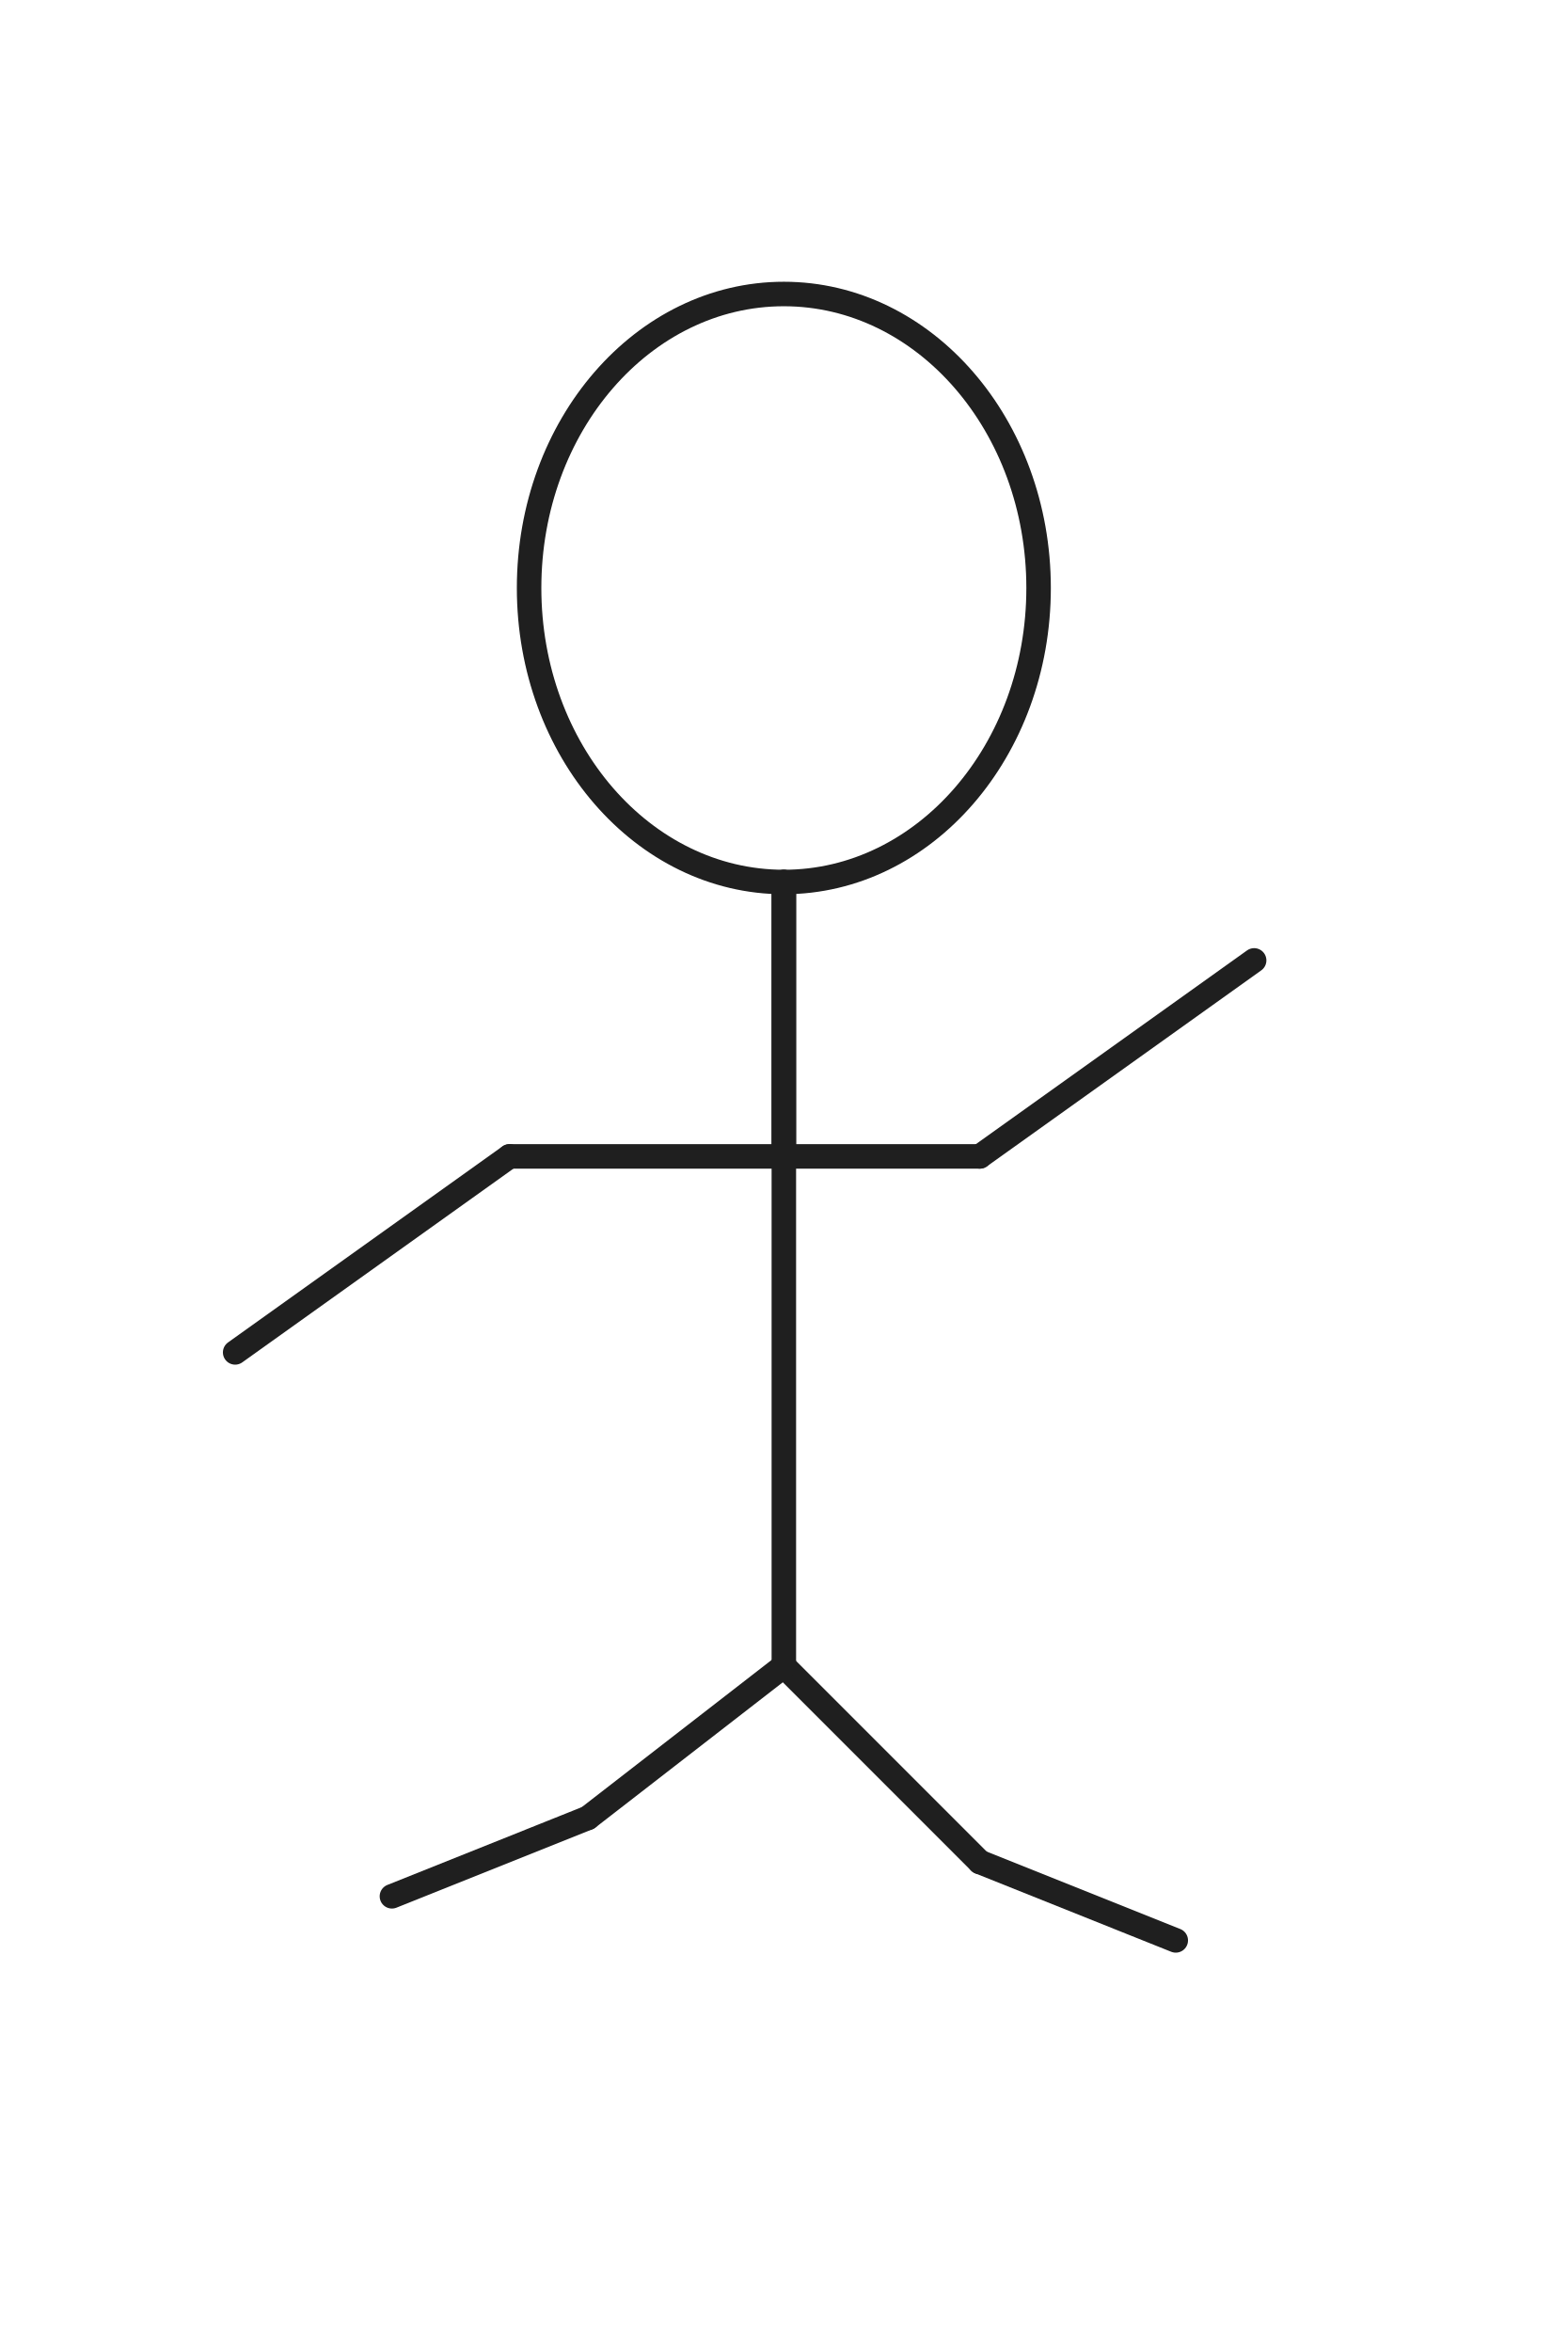
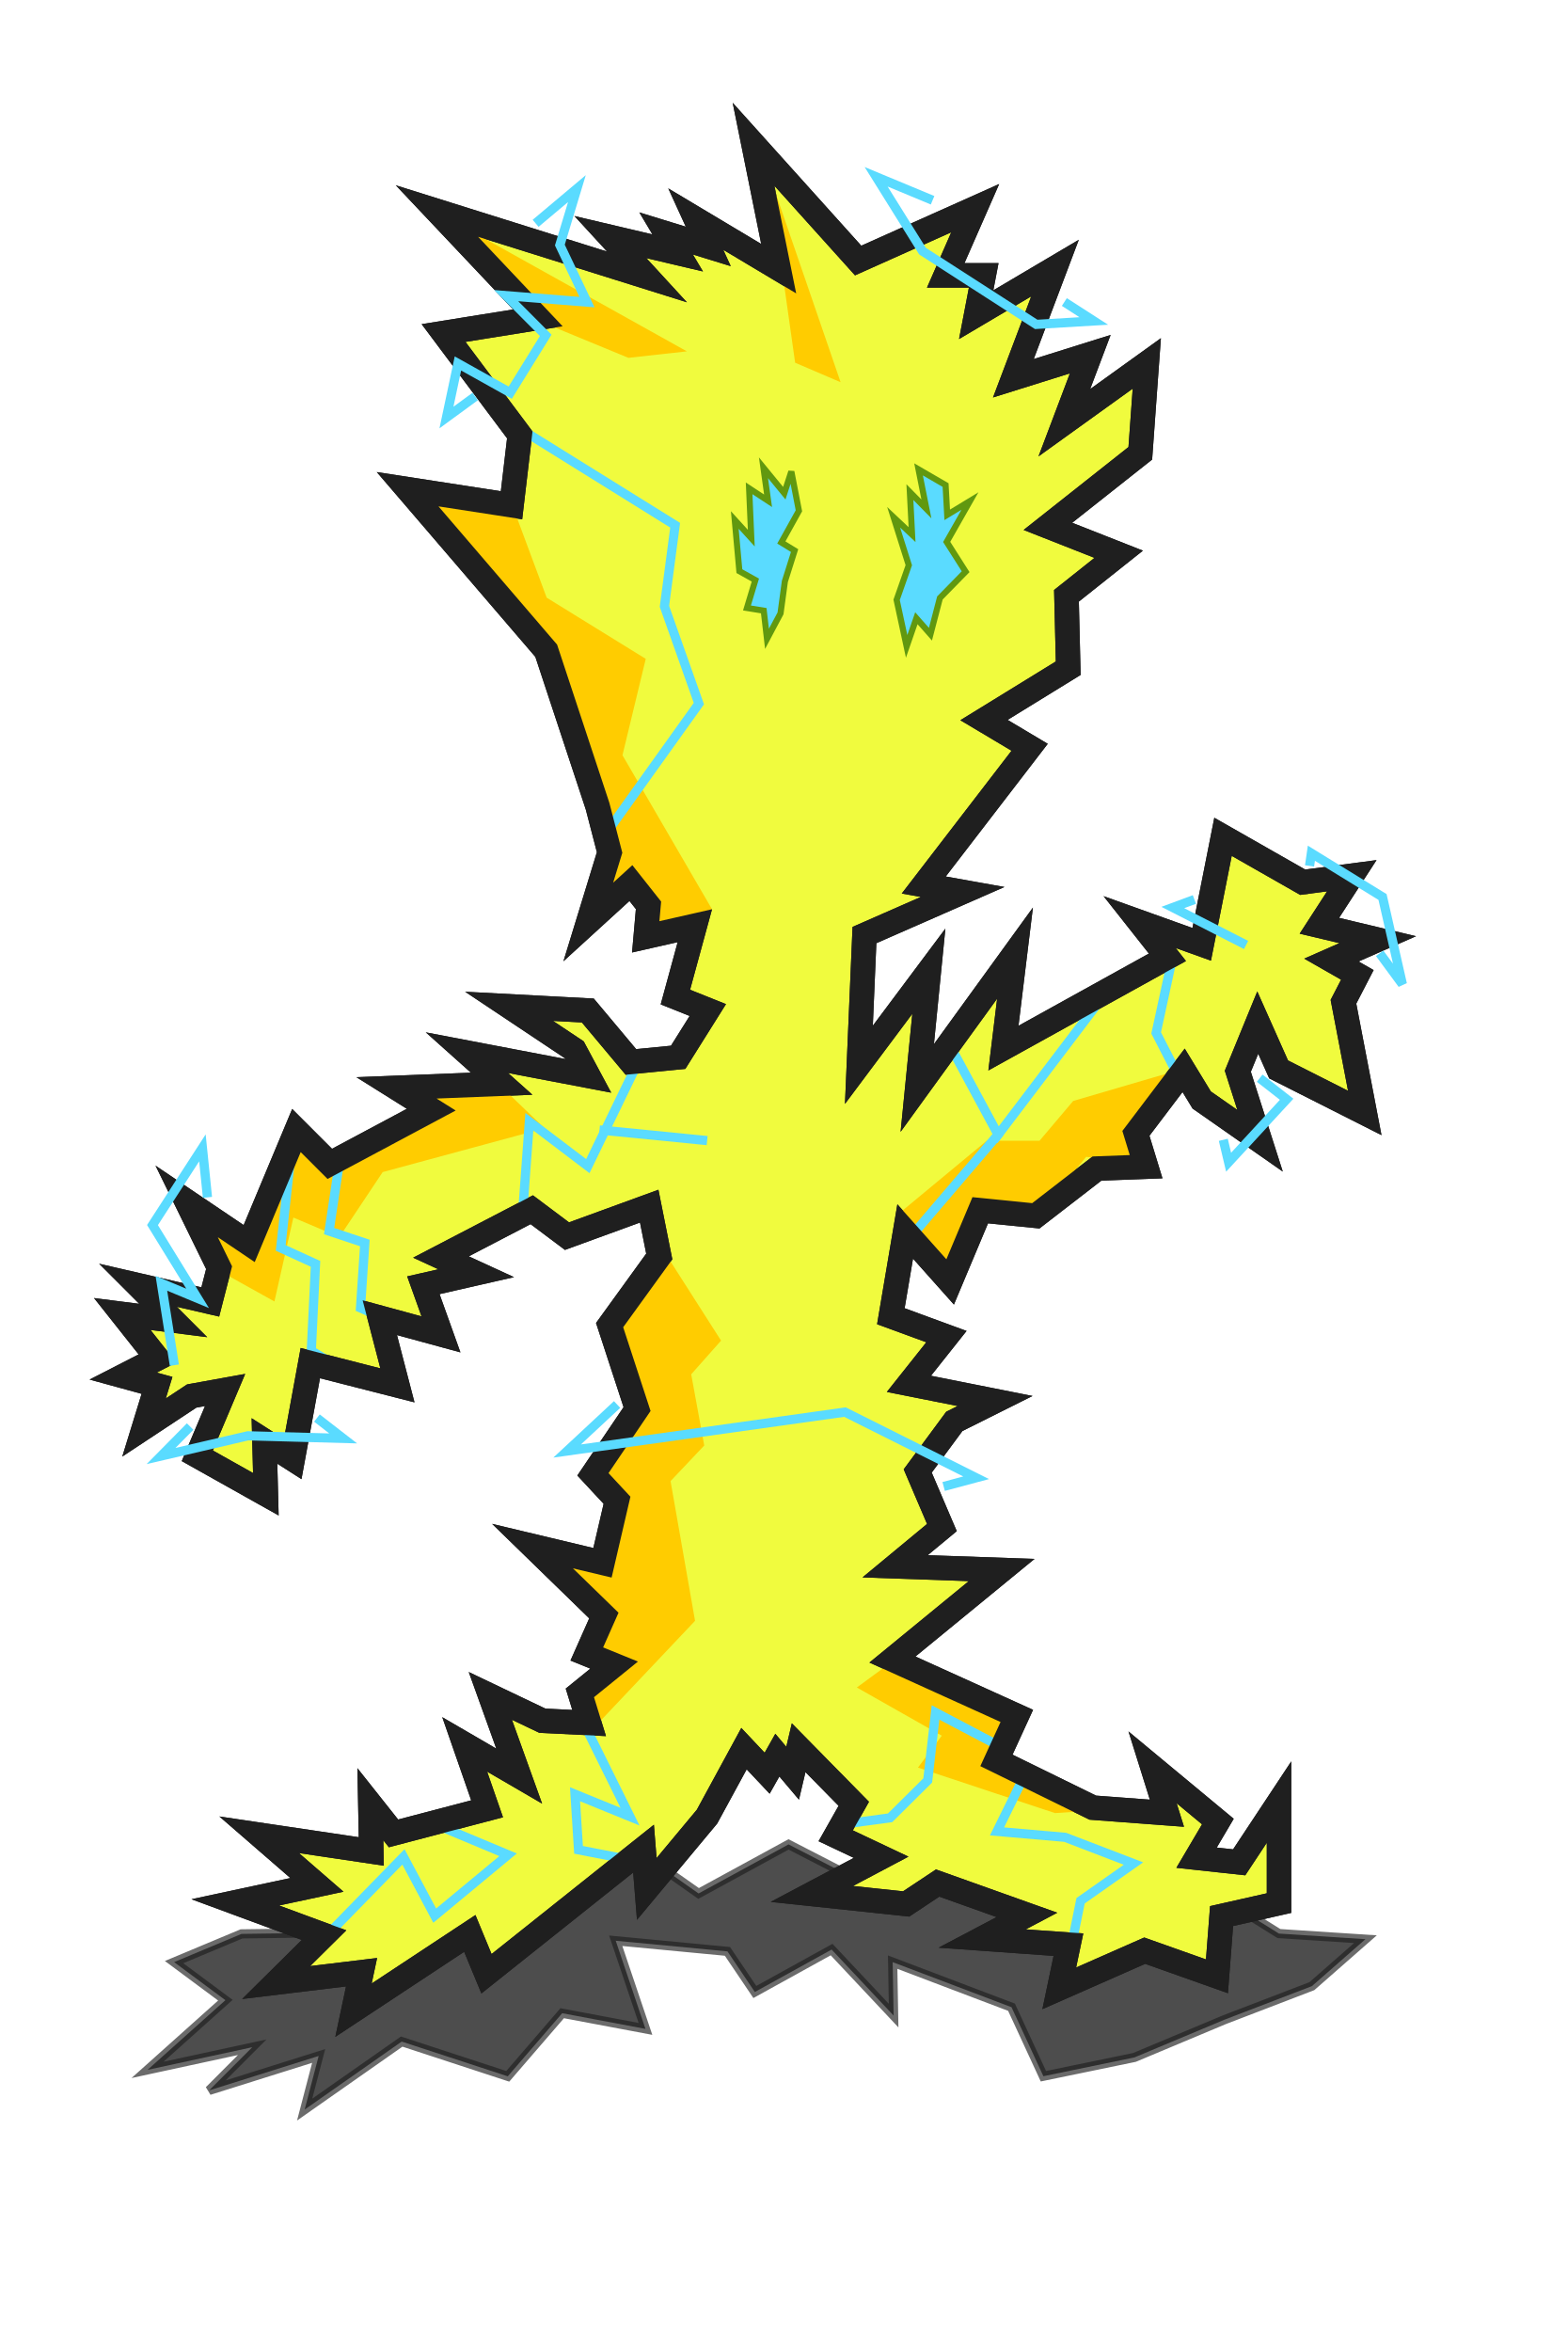
- <svg xmlns="http://www.w3.org/2000/svg" width="128" height="192" viewBox="0 0 128 192" fill="none" stroke="#1f1f1f" stroke-width="2" stroke-linecap="round" stroke-linejoin="round">
-   <ellipse rx="20.8" ry="24" cx="64" cy="48" />
-   <line x1="64" x2="64" y1="72" y2="136" />
-   <line x1="64" x2="64" y1="72" y2="94.4" />
-   <line x1="41.6" x2="80" y1="94.4" y2="94.4" />
-   <line x1="80" x2="102.4" y1="94.4" y2="78.4" />
-   <line x1="41.6" x2="19.2" y1="94.4" y2="110.4" />
-   <line x1="64" x2="80" y1="136" y2="152" />
-   <line x1="80" x2="96" y1="152" y2="158.4" />
-   <line x1="64" x2="48" y1="136" y2="148.4" />
-   <line x1="48" x2="32" y1="148.4" y2="154.8" />
+ <svg xmlns="http://www.w3.org/2000/svg" width="128" height="192" viewBox="0 0 128 192" fill="none" stroke="#1f1f1f" stroke-width="2" stroke-linecap="square" stroke-linejoin="square">
+   <path fill="#4d4d4d" stroke-width="0.75" stroke-opacity="0.66" d="m 27.855,157.76 -8.135,0.109 -5.505,2.303 4.188,3.109 -6.357,5.688 8.549,-1.848 -3.523,3.526 8.946,-2.813 -1.143,4.376 7.923,-5.551 8.66,2.837 4.444,-5.152 6.798,1.279 -2.426,-7.194 9.121,0.867 2.237,3.315 6.268,-3.463 5.063,5.39 -0.078,-4.363 9.704,3.679 2.603,5.634 7.434,-1.535 7.344,-3.077 7.145,-2.742 4.372,-3.833 -7.064,-0.459 -6.336,-3.951 -28.328,-0.557 -5.376,-2.771 -7.344,4.005 -6.352,-4.467 -12.17,6.764 z" />
+   <path fill="#f0fb3e" d="m 61.527,11.779 8.54,9.489 9.559,-4.276 -2.408,5.487 h 3.102 l -0.615,3.209 6.436,-3.805 -3.4,8.994 6.279,-1.967 -2.118,5.598 6.733,-4.842 -0.53,7.338 -7.544,5.964 5.78,2.277 -4.265,3.391 0.144,5.911 -6.879,4.233 3.728,2.222 -8.645,11.244 3.177,0.567 -8.019,3.518 -0.454,10.591 5.712,-7.641 -0.946,9.532 7.981,-11.007 -0.946,7.754 13.39,-7.414 -2.27,-2.875 5.069,1.816 1.74,-8.776 6.506,3.707 4.01,-0.53 -2.648,4.085 4.766,1.135 -3.783,1.664 2.118,1.21 -1.135,2.194 1.74,9.078 -7.036,-3.556 -1.702,-3.82 -1.627,3.972 1.816,5.674 -4.766,-3.329 -1.475,-2.421 -3.896,5.144 0.832,2.723 -4.01,0.151 -4.993,3.858 -4.539,-0.454 -2.457,5.851 -3.671,-4.118 -1.171,6.917 4.539,1.664 -3.064,3.858 7.036,1.4 -3.329,1.664 -2.988,4.047 1.975,4.619 -3.82,3.163 8.701,0.303 -8.92,7.308 10.155,4.602 -1.664,3.631 7.868,3.858 6.052,0.454 -1.173,-3.745 5.333,4.426 -1.74,2.95 3.48,0.378 3.253,-4.917 v 8.246 l -4.69,1.059 -0.378,4.917 -5.898,-2.092 -6.976,3.073 0.747,-3.563 -7.039,-0.503 3.651,-1.927 -7.291,-2.602 -2.569,1.707 -7.701,-0.816 5.656,-2.995 -3.708,-1.754 1.475,-2.61 -4.501,-4.577 -0.492,2.08 -1.248,-1.475 -0.832,1.475 -1.891,-2.005 -3.02,5.552 -4.917,5.901 -0.265,-3.291 -12.823,10.213 -1.362,-3.291 -9.496,6.266 0.658,-3.1 -6.973,0.843 3.908,-3.87 -7.243,-2.675 6.664,-1.428 -4.716,-4.09 9.154,1.362 -0.076,-3.858 1.891,2.383 7.641,-2.005 -1.83,-5.26 4.45,2.589 -2.355,-6.548 4.246,2.026 3.82,0.189 -0.757,-2.459 2.799,-2.27 -2.232,-0.908 1.393,-3.137 -5.825,-5.669 5.712,1.362 1.187,-5.104 -1.967,-2.118 3.603,-5.325 -2.241,-6.855 4.054,-5.602 -0.821,-4.109 -6.713,2.449 -2.875,-2.156 -7.414,3.858 2.875,1.324 -4.312,0.983 1.437,4.01 -4.993,-1.362 1.437,5.523 -7.111,-1.816 -1.437,7.83 -2.307,-1.475 0.113,4.35 -5.598,-3.14 2.27,-5.371 -2.723,0.492 -3.896,2.572 1.059,-3.442 -2.761,-0.757 2.799,-1.437 -2.875,-3.631 4.161,0.53 -2.875,-2.875 5.901,1.362 0.719,-2.799 -2.648,-5.409 5.106,3.442 3.858,-9.229 2.723,2.723 8.284,-4.426 -2.837,-1.778 8.586,-0.34 -2.837,-2.534 9.91,1.891 -1.135,-2.118 -5.333,-3.556 6.43,0.34 3.518,4.199 3.858,-0.378 2.421,-3.858 -2.648,-1.059 1.589,-5.825 -4.01,0.908 0.227,-2.572 -1.437,-1.816 -3.48,3.177 1.74,-5.674 -0.983,-3.783 -4.192,-12.686 -11.317,-13.186 8.483,1.309 0.676,-5.744 -6.223,-8.315 7.697,-1.237 -8.238,-8.721 17.15,5.378 -2.988,-3.253 5.494,1.293 -0.946,-1.589 3.442,1.059 -1.021,-2.232 6.771,4.047 z" />
+   <path fill="#5ADBFF" stroke="#61980f" stroke-width="0.5" d="m 62.336,38.184 0.376,2.696 -1.547,-1.016 0.177,4.066 -1.348,-1.481 0.376,4.176 1.304,0.729 -0.685,2.276 1.37,0.221 0.265,2.298 1.105,-2.077 0.354,-2.607 0.795,-2.519 -1.083,-0.663 1.436,-2.585 -0.619,-3.204 -0.575,1.768 z" />
+   <path fill="#5ADBFF" stroke="#61980f" stroke-width="0.5" d="m 74.998,38.316 0.641,3.226 -1.348,-1.37 0.177,3.469 -1.503,-1.414 1.237,3.911 -0.994,2.828 0.818,3.801 0.795,-2.298 1.149,1.304 0.773,-2.961 2.099,-2.143 -1.547,-2.431 1.9,-3.337 -1.856,1.127 -0.133,-2.431 z" />
+   <path fill="#ffcc00" stroke-width="0" d="m 35.179,40.924 6.629,0.265 2.828,7.601 8.088,4.994 -1.9,7.867 7.325,12.595 -5.557,2.298 0.354,-2.74 -1.679,-2.033 -2.386,1.768 1.326,-4.508 -5.392,-15.998 z" />
+   <path fill="#ffcc00" stroke-width="0" d="m 54.562,102.688 4.312,6.75 -2.438,2.75 L 57.5,118 l -2.75,2.906 2,11.406 -8.153,8.619 -1.41,-2.744 3.5,-2.25 -2.5,-1.25 1.312,-3.375 -5.312,-4.562 4.875,0.375 1.812,-5.312 -1.812,-2 3.562,-5.062 -2.75,-6.812 z" />
+   <path fill="#ffcc00" stroke-width="0" d="m 16.263,99.039 1.458,4.596 4.685,2.607 1.547,-6.85 3.757,1.591 3.536,-5.303 13.214,-3.58 -3.447,-3.315 -8.574,0.088 2.519,1.679 -7.999,4.331 -2.917,-2.298 -3.491,8.618 z" />
+   <path fill="#ffcc00" stroke-width="0" d="m 72.611,135.809 -2.652,1.945 6.938,3.933 -1.945,2.607 11.181,3.712 4.154,-0.265 -9.148,-4.066 1.635,-4.022 z" />
+   <path fill="#ffcc00" stroke-width="0" d="m 43.487,25.986 7.822,3.226 4.773,-0.53 -19.18,-10.695 z" />
+   <path fill="#ffcc00" stroke-width="0" d="m 62.712,13.965 2.21,15.645 3.712,1.591 z" />
+   <path fill="#ffcc00" stroke-width="0" d="m 96.375,87.312 -8.75,2.562 -2.75,3.25 h -4.312 l -6.938,5.75 3.562,4.75 2.375,-5.563 5.125,1.188 4,-4.812 4.5,0.5 -0.938,-2.688 z" />
+   <path stroke="#5adbff" stroke-width="0.75" fill="none" d="M 42.562,35.062 55.125,42.875 54.25,49.5 57.062,57.438 50,67.312 v 0" />
+   <path stroke="#5adbff" stroke-width="0.75" fill="none" d="m 51.972,86.974 -3.977,8.22 -4.773,-3.624 -0.53,7.159" />
+   <path stroke="#5adbff" stroke-width="0.75" fill="none" d="m 49.321,92.277 8.043,0.795" />
+   <path stroke="#5adbff" stroke-width="0.75" fill="none" d="m 77.87,85.913 3.624,6.718 9.192,-12.109" />
+   <path stroke="#5adbff" stroke-width="0.75" fill="none" d="m 81.406,92.719 -6.718,7.867" />
+   <path stroke="#5adbff" stroke-width="0.75" fill="none" d="m 47.465,140.272 3.974,8.027 -4.489,-1.83 0.287,4.538 4.309,0.835" />
+   <path stroke="#5adbff" stroke-width="0.75" fill="none" d="m 27.018,157.654 5.923,-6.072 2.552,4.797 5.992,-4.968 -5.727,-2.396" />
+   <path stroke="#5adbff" stroke-width="0.75" fill="none" d="m 69.036,148.882 3.637,-0.488 1.774,-1.76 1.301,-1.291 0.637,-5.55 5.012,2.637" />
+   <path stroke="#5adbff" stroke-width="0.75" fill="none" d="m 87.441,159.035 0.788,-3.872 4.317,-3.037 -5.576,-2.14 -5.566,-0.485 2.499,-5.082" />
+   <path stroke="#5adbff" stroke-width="0.75" fill="none" d="m 27.666,95.194 -0.795,5.303 2.917,0.972 -0.354,5.303 1.591,0.707" />
+   <path stroke="#5adbff" stroke-width="0.75" fill="none" d="m 23.695,94.783 -0.775,7.089 2.842,1.3 -0.345,7.089 1.55,0.945" />
+   <path stroke="#5adbff" stroke-width="0.75" fill="none" d="m 95.548,79.019 -1.149,5.303 1.768,3.447 0.177,0.177" />
+   <path fill="none" d="m 61.527,11.779 8.54,9.489 9.559,-4.276 -2.408,5.487 h 3.102 l -0.615,3.209 6.436,-3.805 -3.4,8.994 6.279,-1.967 -2.118,5.598 6.733,-4.842 -0.53,7.338 -7.544,5.964 5.78,2.277 -4.265,3.391 0.144,5.911 -6.879,4.233 3.728,2.222 -8.645,11.244 3.177,0.567 -8.019,3.518 -0.454,10.591 5.712,-7.641 -0.946,9.532 7.981,-11.007 -0.946,7.754 13.39,-7.414 -2.27,-2.875 5.069,1.816 1.74,-8.776 6.506,3.707 4.01,-0.53 -2.648,4.085 4.766,1.135 -3.783,1.664 2.118,1.21 -1.135,2.194 1.74,9.078 -7.036,-3.556 -1.702,-3.82 -1.627,3.972 1.816,5.674 -4.766,-3.329 -1.475,-2.421 -3.896,5.144 0.832,2.723 -4.01,0.151 -4.993,3.858 -4.539,-0.454 -2.457,5.851 -3.671,-4.118 -1.171,6.917 4.539,1.664 -3.064,3.858 7.036,1.4 -3.329,1.664 -2.988,4.047 1.975,4.619 -3.82,3.163 8.701,0.303 -8.92,7.308 10.155,4.602 -1.664,3.631 7.868,3.858 6.052,0.454 -1.173,-3.745 5.333,4.426 -1.74,2.95 3.48,0.378 3.253,-4.917 v 8.246 l -4.69,1.059 -0.378,4.917 -5.898,-2.092 -6.976,3.073 0.747,-3.563 -7.039,-0.503 3.651,-1.927 -7.291,-2.602 -2.569,1.707 -7.701,-0.816 5.656,-2.995 -3.708,-1.754 1.475,-2.61 -4.501,-4.577 -0.492,2.08 -1.248,-1.475 -0.832,1.475 -1.891,-2.005 -3.02,5.552 -4.917,5.901 -0.265,-3.291 -12.823,10.213 -1.362,-3.291 -9.496,6.266 0.658,-3.1 -6.973,0.843 3.908,-3.87 -7.243,-2.675 6.664,-1.428 -4.716,-4.09 9.154,1.362 -0.076,-3.858 1.891,2.383 7.641,-2.005 -1.83,-5.26 4.45,2.589 -2.355,-6.548 4.246,2.026 3.82,0.189 -0.757,-2.459 2.799,-2.27 -2.232,-0.908 1.393,-3.137 -5.825,-5.669 5.712,1.362 1.187,-5.104 -1.967,-2.118 3.603,-5.325 -2.241,-6.855 4.054,-5.602 -0.821,-4.109 -6.713,2.449 -2.875,-2.156 -7.414,3.858 2.875,1.324 -4.312,0.983 1.437,4.01 -4.993,-1.362 1.437,5.523 -7.111,-1.816 -1.437,7.83 -2.307,-1.475 0.113,4.35 -5.598,-3.14 2.27,-5.371 -2.723,0.492 -3.896,2.572 1.059,-3.442 -2.761,-0.757 2.799,-1.437 -2.875,-3.631 4.161,0.53 -2.875,-2.875 5.901,1.362 0.719,-2.799 -2.648,-5.409 5.106,3.442 3.858,-9.229 2.723,2.723 8.284,-4.426 -2.837,-1.778 8.586,-0.34 -2.837,-2.534 9.91,1.891 -1.135,-2.118 -5.333,-3.556 6.43,0.34 3.518,4.199 3.858,-0.378 2.421,-3.858 -2.648,-1.059 1.589,-5.825 -4.01,0.908 0.227,-2.572 -1.437,-1.816 -3.48,3.177 1.74,-5.674 -0.983,-3.783 -4.192,-12.686 -11.317,-13.186 8.483,1.309 0.676,-5.744 -6.223,-8.315 7.697,-1.237 -8.238,-8.721 17.15,5.378 -2.988,-3.253 5.494,1.293 -0.946,-1.589 3.442,1.059 -1.021,-2.232 6.771,4.047 z" />
+   <path fill="none" stroke="#5ADBFF" stroke-width="0.75" stroke-linecap="butt" d="m 38.8,32.367 -2.348,1.717 0.937,-4.414 4.272,2.384 2.897,-4.679 -3.228,-3.241 6.597,0.529 -2.215,-4.658 1.392,-4.608 -3.372,2.833" />
+   <path fill="none" stroke="#5ADBFF" stroke-width="0.75" stroke-linecap="butt" d="m 76.144,16.348 -4.609,-1.917 3.785,6.069 9.286,5.981 4.702,-0.279 -2.405,-1.547" />
+   <path fill="none" stroke="#5ADBFF" stroke-width="0.75" stroke-linecap="butt" d="m 50.385,114.653 -4.079,3.797 22.683,-3.177 10.712,5.361 -2.653,0.71" />
+   <path fill="none" stroke="#5ADBFF" stroke-width="0.75" stroke-linecap="butt" d="m 16.939,97.743 -0.412,-4.039 -4.077,6.301 3.684,5.985 -2.958,-1.23 1.06,6.685 m 1.289,5.008 -2.377,2.406 7.092,-1.651 7.781,0.214 -2.144,-1.662" />
+   <path fill="none" stroke="#5ADBFF" stroke-width="0.75" stroke-linecap="butt" d="m 97.521,73.428 -1.762,0.654 5.983,3.06" />
+   <path fill="none" stroke="#5ADBFF" stroke-width="0.75" stroke-linecap="butt" d="m 112.648,77.822 1.853,2.517 -1.619,-7.115 -5.809,-3.573 -0.15,1.035" />
+   <path fill="none" stroke="#5ADBFF" stroke-width="0.75" stroke-linecap="butt" d="m 99.882,93.046 0.433,1.829 4.738,-5.139 -2.201,-1.72" />
</svg>
